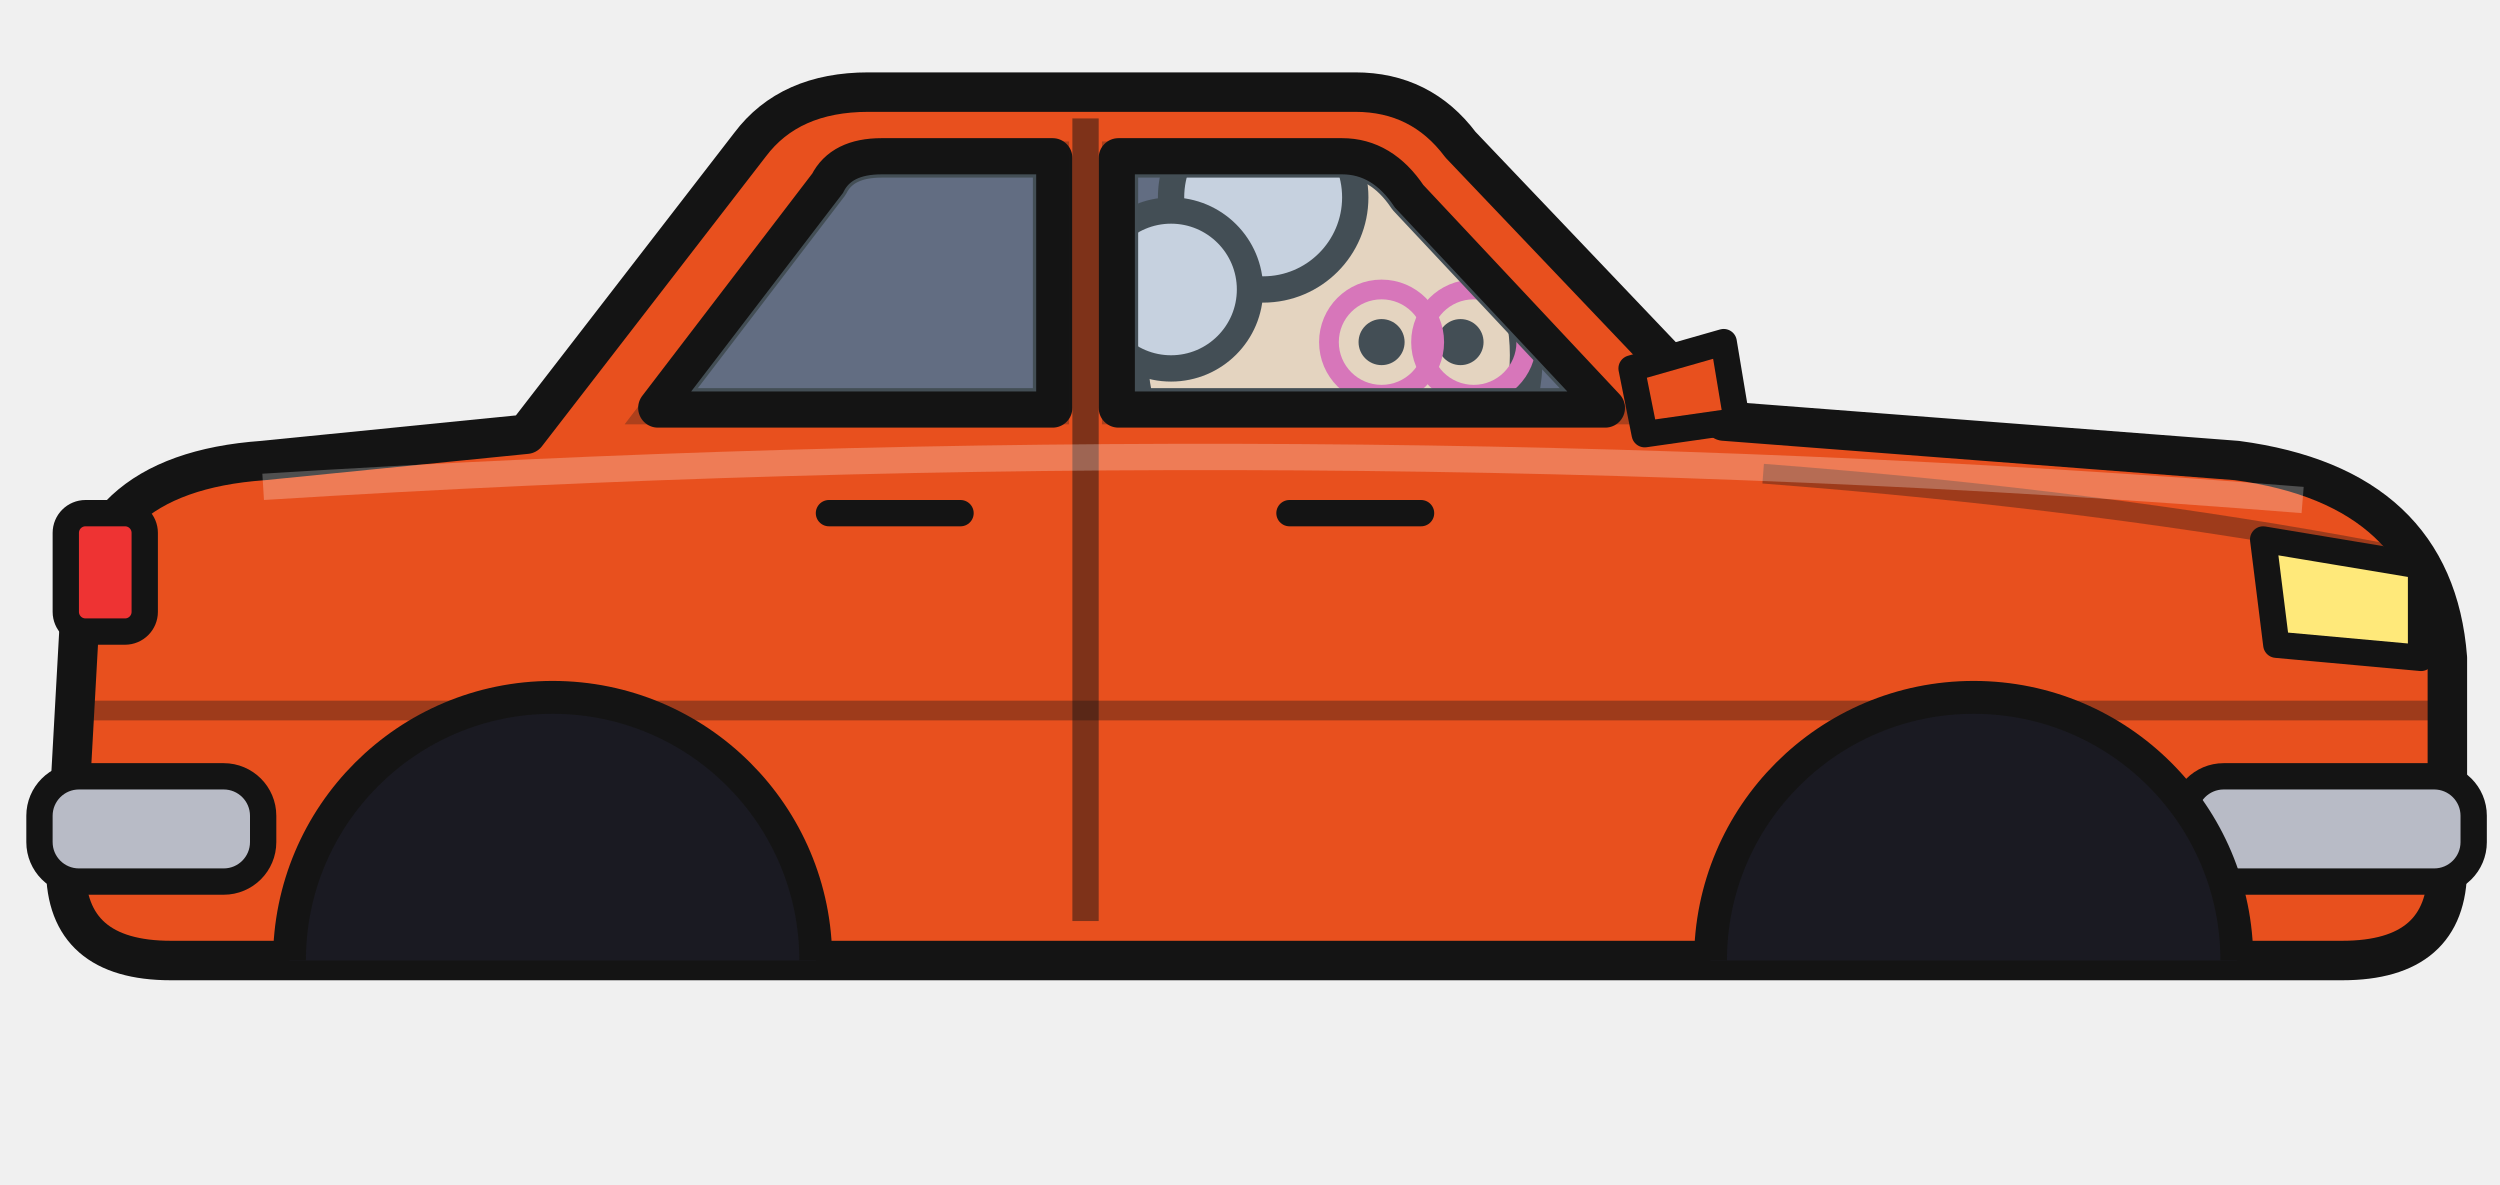
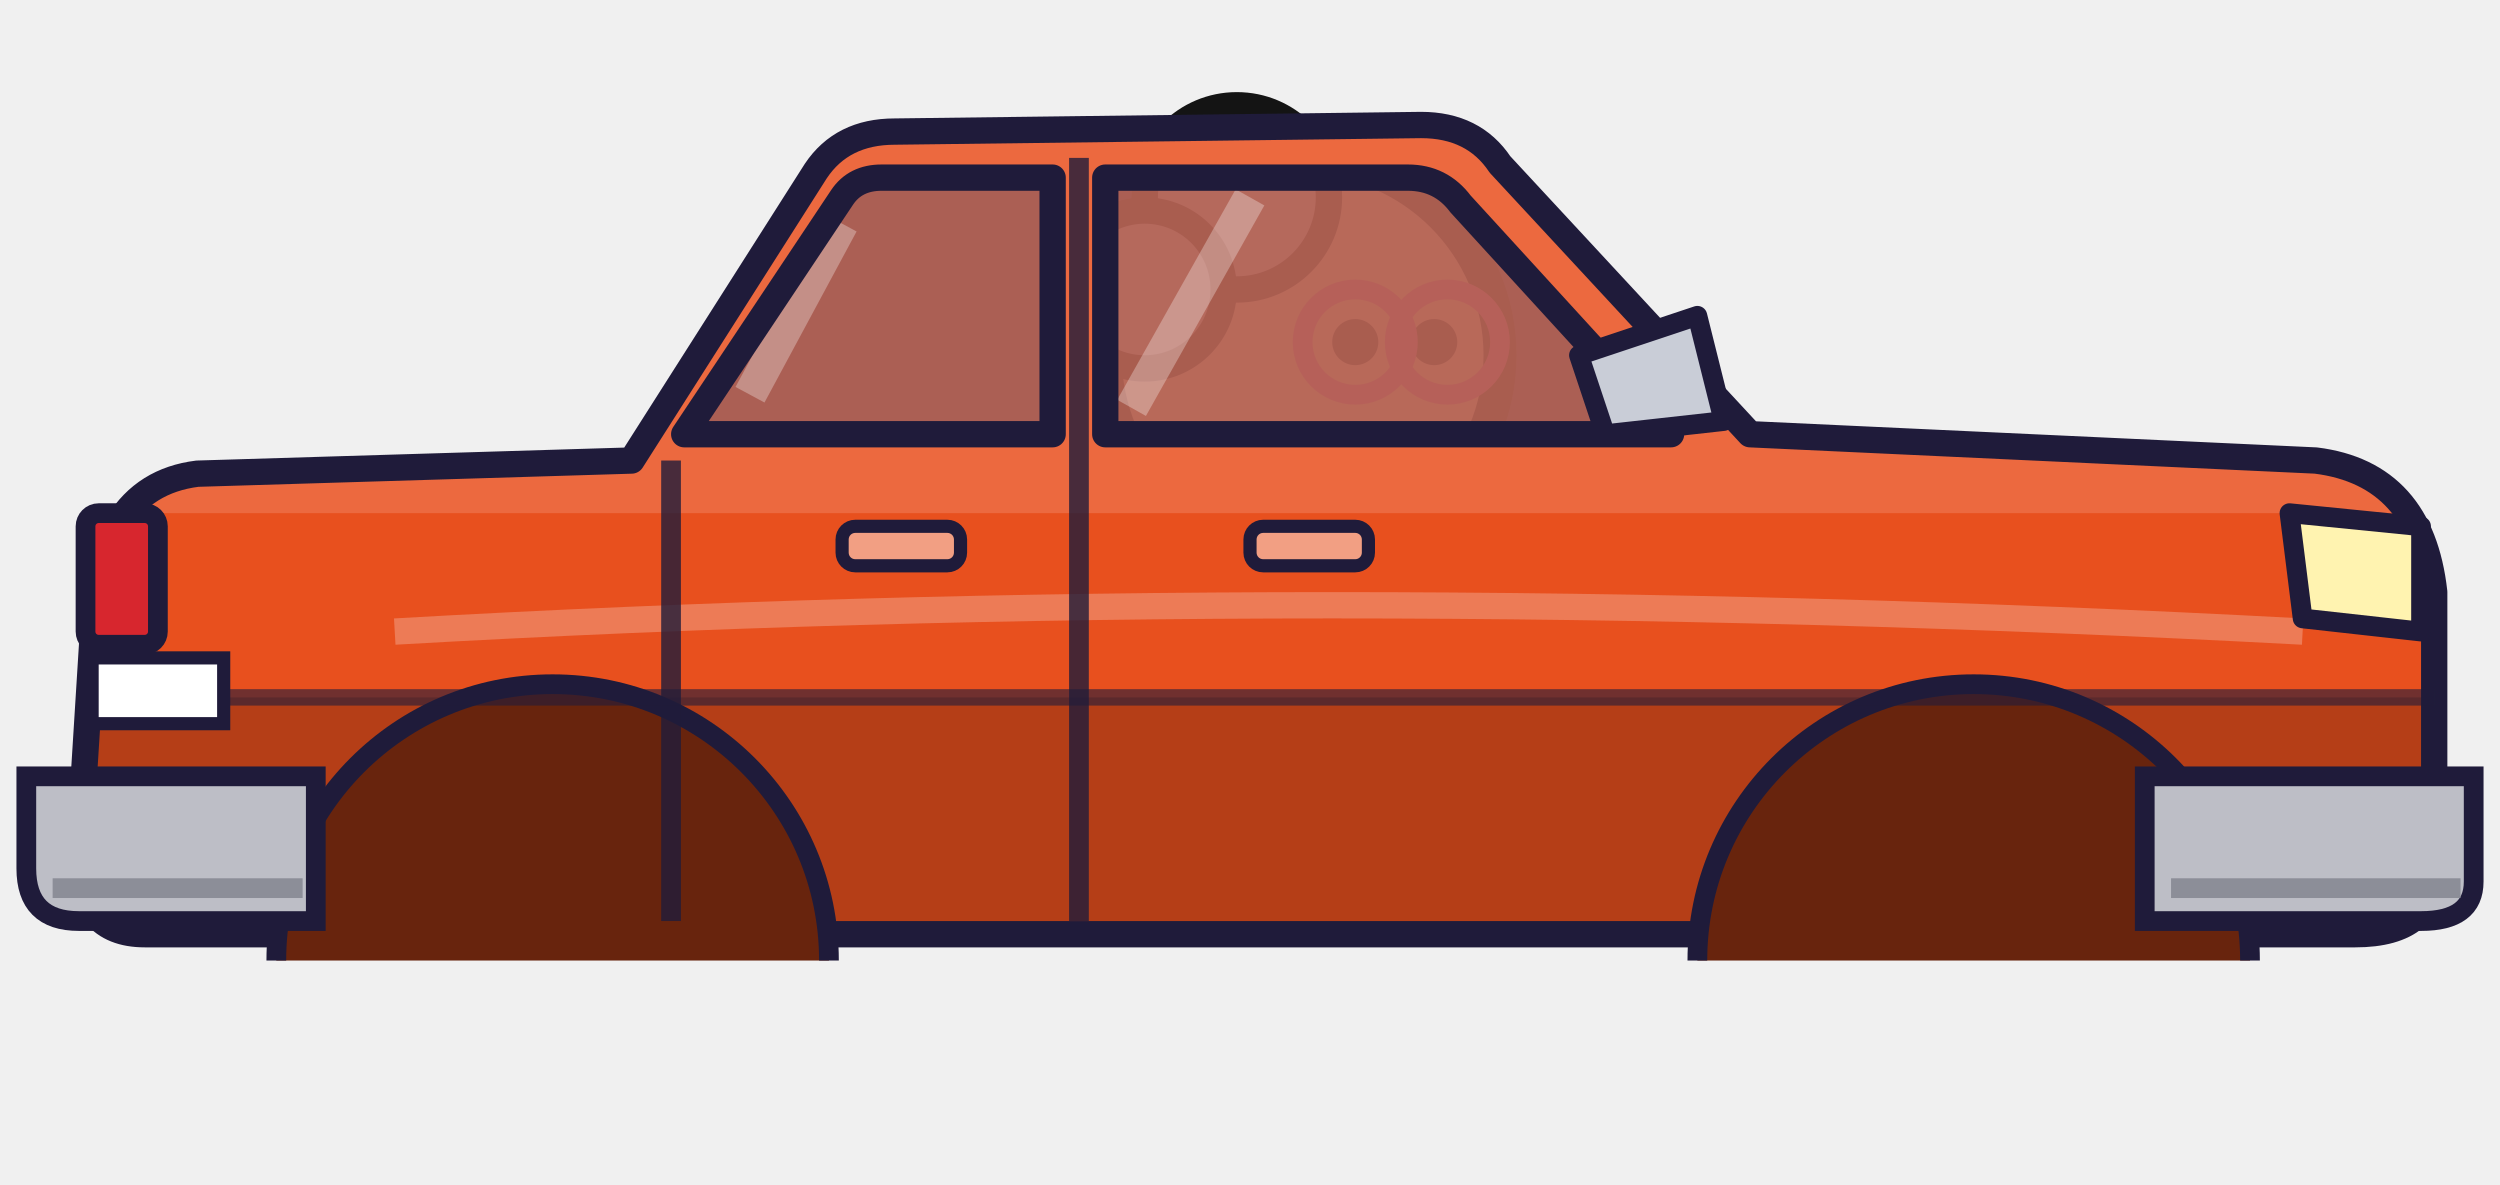
<svg xmlns="http://www.w3.org/2000/svg" width="380" height="180" viewBox="0 0 380 180">
-   <path d="M170 24 L204 24 Q210 24 214 30 L244 62 L170 62 Z M160 24 L160 62 L100 62 L126 28 Q128 24 134 24 Z" fill="#3E3E52" />
-   <g transform="translate(-44,0)">
+   <defs>
+     <clipPath id="cb">
+       <path d="M14 98 Q14 74 30 72 L96 70 L124 26 Q128 20 136 20 L216 19 Q224 19 228 25 L266 66 L352 70 Q368 72 370 90 L370 132 Q370 142 358 142 L22 142 Q12 142 12 130 Z" />
+     </clipPath>
+   </defs>
+   <path d="M168 27 L214 27 Q219 27 222 31 L254 66 L168 66 Z M104 66 L128 30 Q130 27 134 27 L160 27 L160 66 Z" fill="#3B3F57" />
+   <g transform="translate(-48,0)">
    <circle cx="246" cy="54" r="30" fill="#F2CDA8" stroke="#141414" stroke-width="5" />
    <circle cx="236" cy="30" r="14" fill="#C9C9D2" stroke="#141414" stroke-width="4" />
    <circle cx="222" cy="44" r="12" fill="#C9C9D2" stroke="#141414" stroke-width="4" />
    <circle cx="254" cy="52" r="3.5" fill="#141414" />
    <circle cx="266" cy="52" r="3.5" fill="#141414" />
    <path d="M254 66 L266 66" stroke="#141414" stroke-width="3" stroke-linecap="round" />
    <circle cx="254" cy="52" r="8" fill="none" stroke="#E04BA0" stroke-width="3" />
    <circle cx="268" cy="52" r="8" fill="none" stroke="#E04BA0" stroke-width="3" />
  </g>
-   <path d="M12 96 Q12 72 40 70 L80 66 L114 22 Q120 14 132 14 L206 14 Q216 14 222 22 L262 64 L340 70 Q370 74 372 100 L372 132 Q372 146 356 146 L26 146 Q10 146 10 132 Z M170 24 L204 24 Q210 24 214 30 L244 62 L170 62 Z M160 24 L160 62 L100 62 L126 28 Q128 24 134 24 Z" fill="#E8501E" fill-rule="evenodd" stroke="#141414" stroke-width="6" stroke-linejoin="round" />
-   <path d="M170 24 L204 24 Q210 24 214 30 L244 62 L170 62 Z M160 24 L160 62 L100 62 L126 28 Q128 24 134 24 Z" fill="#BFE6FF" opacity="0.28" stroke="#141414" stroke-width="5" />
-   <path d="M14 108 L370 108" stroke="#141414" stroke-width="3" opacity="0.35" />
-   <path d="M268 72 Q320 76 362 84" stroke="#141414" stroke-width="3" opacity="0.35" fill="none" />
-   <path d="M344 82 L368 86 L368 100 L346 98 Z" fill="#FFE97A" stroke="#141414" stroke-width="4" stroke-linejoin="round" />
-   <rect x="10" y="78" width="12" height="18" rx="3" fill="#E33" stroke="#141414" stroke-width="4" />
-   <rect x="332" y="118" width="44" height="16" rx="6" fill="#B8BBC6" stroke="#141414" stroke-width="4" />
-   <rect x="6" y="118" width="34" height="16" rx="6" fill="#B8BBC6" stroke="#141414" stroke-width="4" />
-   <path d="M248 56 L262 52 L264 64 L250 66 Z" fill="#E8501E" stroke="#141414" stroke-width="4" stroke-linejoin="round" />
-   <path d="M196 78 L216 78 M126 78 L146 78" stroke="#141414" stroke-width="4" stroke-linecap="round" />
-   <path d="M165 18 L165 140" stroke="#141414" stroke-width="4" opacity="0.5" />
-   <path d="M40 74 Q200 64 350 76" stroke="#fff" stroke-width="4" opacity="0.25" fill="none" />
-   <path d="M84 146 m-40 0 a40 40 0 0 1 80 0 M300 146 m-40 0 a40 40 0 0 1 80 0" fill="#1A1A22" stroke="#141414" stroke-width="5" />
+   <path d="M14 98 Q14 74 30 72 L96 70 L124 26 Q128 20 136 20 L216 19 Q224 19 228 25 L266 66 L352 70 Q368 72 370 90 L370 132 Q370 142 358 142 L22 142 Q12 142 12 130 Z M168 27 L214 27 Q219 27 222 31 L254 66 L168 66 Z M104 66 L128 30 Q130 27 134 27 L160 27 L160 66 Z" fill="#E8501E" fill-rule="evenodd" />
+   <g clip-path="url(#cb)">
+     <path d="M0 106 L380 106 L380 180 L0 180 Z" fill="#b53e17" />
+     <path d="M0 0 L380 0 L380 78 L0 78 Z" fill="#ec6c42" opacity="0.9" />
+     <path d="M60 96 Q200 88 350 96" stroke="#f08d6d" stroke-width="4" fill="none" opacity="0.7" />
+   </g>
+   <path d="M168 27 L214 27 Q219 27 222 31 L254 66 L168 66 Z M104 66 L128 30 Q130 27 134 27 L160 27 L160 66 Z" fill="#465074" opacity="0.32" />
+   <path d="M190 30 L172 62 M128 34 L114 60" stroke="#fff" stroke-width="5" opacity="0.3" />
+   <path d="M14 98 Q14 74 30 72 L96 70 L124 26 Q128 20 136 20 L216 19 Q224 19 228 25 L266 66 L352 70 Q368 72 370 90 L370 132 Q370 142 358 142 L22 142 Q12 142 12 130 Z M168 27 L214 27 Q219 27 222 31 L254 66 L168 66 Z M104 66 L128 30 Q130 27 134 27 L160 27 L160 66 Z" fill="none" fill-rule="evenodd" stroke="#1F1B3A" stroke-width="4" stroke-linejoin="round" />
+   <path d="M84 146 m-42 0 a42 42 0 0 1 84 0 M300 146 m-42 0 a42 42 0 0 1 84 0" fill="#68240d" stroke="#1F1B3A" stroke-width="3" />
+   <path d="M14 106 L370 106" stroke="#1F1B3A" stroke-width="2.5" opacity="0.6" />
+   <path d="M164 24 L164 140 M102 70 L102 140" stroke="#1F1B3A" stroke-width="3" opacity="0.8" />
+   <rect x="190" y="80" width="18" height="6" rx="2" fill="#f29f83" stroke="#1F1B3A" stroke-width="2" />
+   <rect x="128" y="80" width="18" height="6" rx="2" fill="#f29f83" stroke="#1F1B3A" stroke-width="2" />
+   <path d="M348 78 L368 80 L368 96 L350 94 Z" fill="#FFF3B0" stroke="#1F1B3A" stroke-width="3" stroke-linejoin="round" />
+   <rect x="13" y="78" width="11" height="20" rx="2" fill="#D7262E" stroke="#1F1B3A" stroke-width="3" />
+   <path d="M240 54 L258 48 L262 64 L244 66 Z" fill="#C9CDD7" stroke="#1F1B3A" stroke-width="3" stroke-linejoin="round" />
+   <path d="M326 118 L376 118 L376 134 Q376 140 368 140 L326 140 Z" fill="#BDBEC6" stroke="#1F1B3A" stroke-width="3" />
+   <path d="M4 118 L48 118 L48 140 L12 140 Q4 140 4 132 Z" fill="#BDBEC6" stroke="#1F1B3A" stroke-width="3" />
+   <path d="M8 135 L46 135 M330 135 L374 135" stroke="#8C8E98" stroke-width="3" />
+   <rect x="14" y="100" width="20" height="10" fill="#fff" stroke="#1F1B3A" stroke-width="2" />
</svg>
